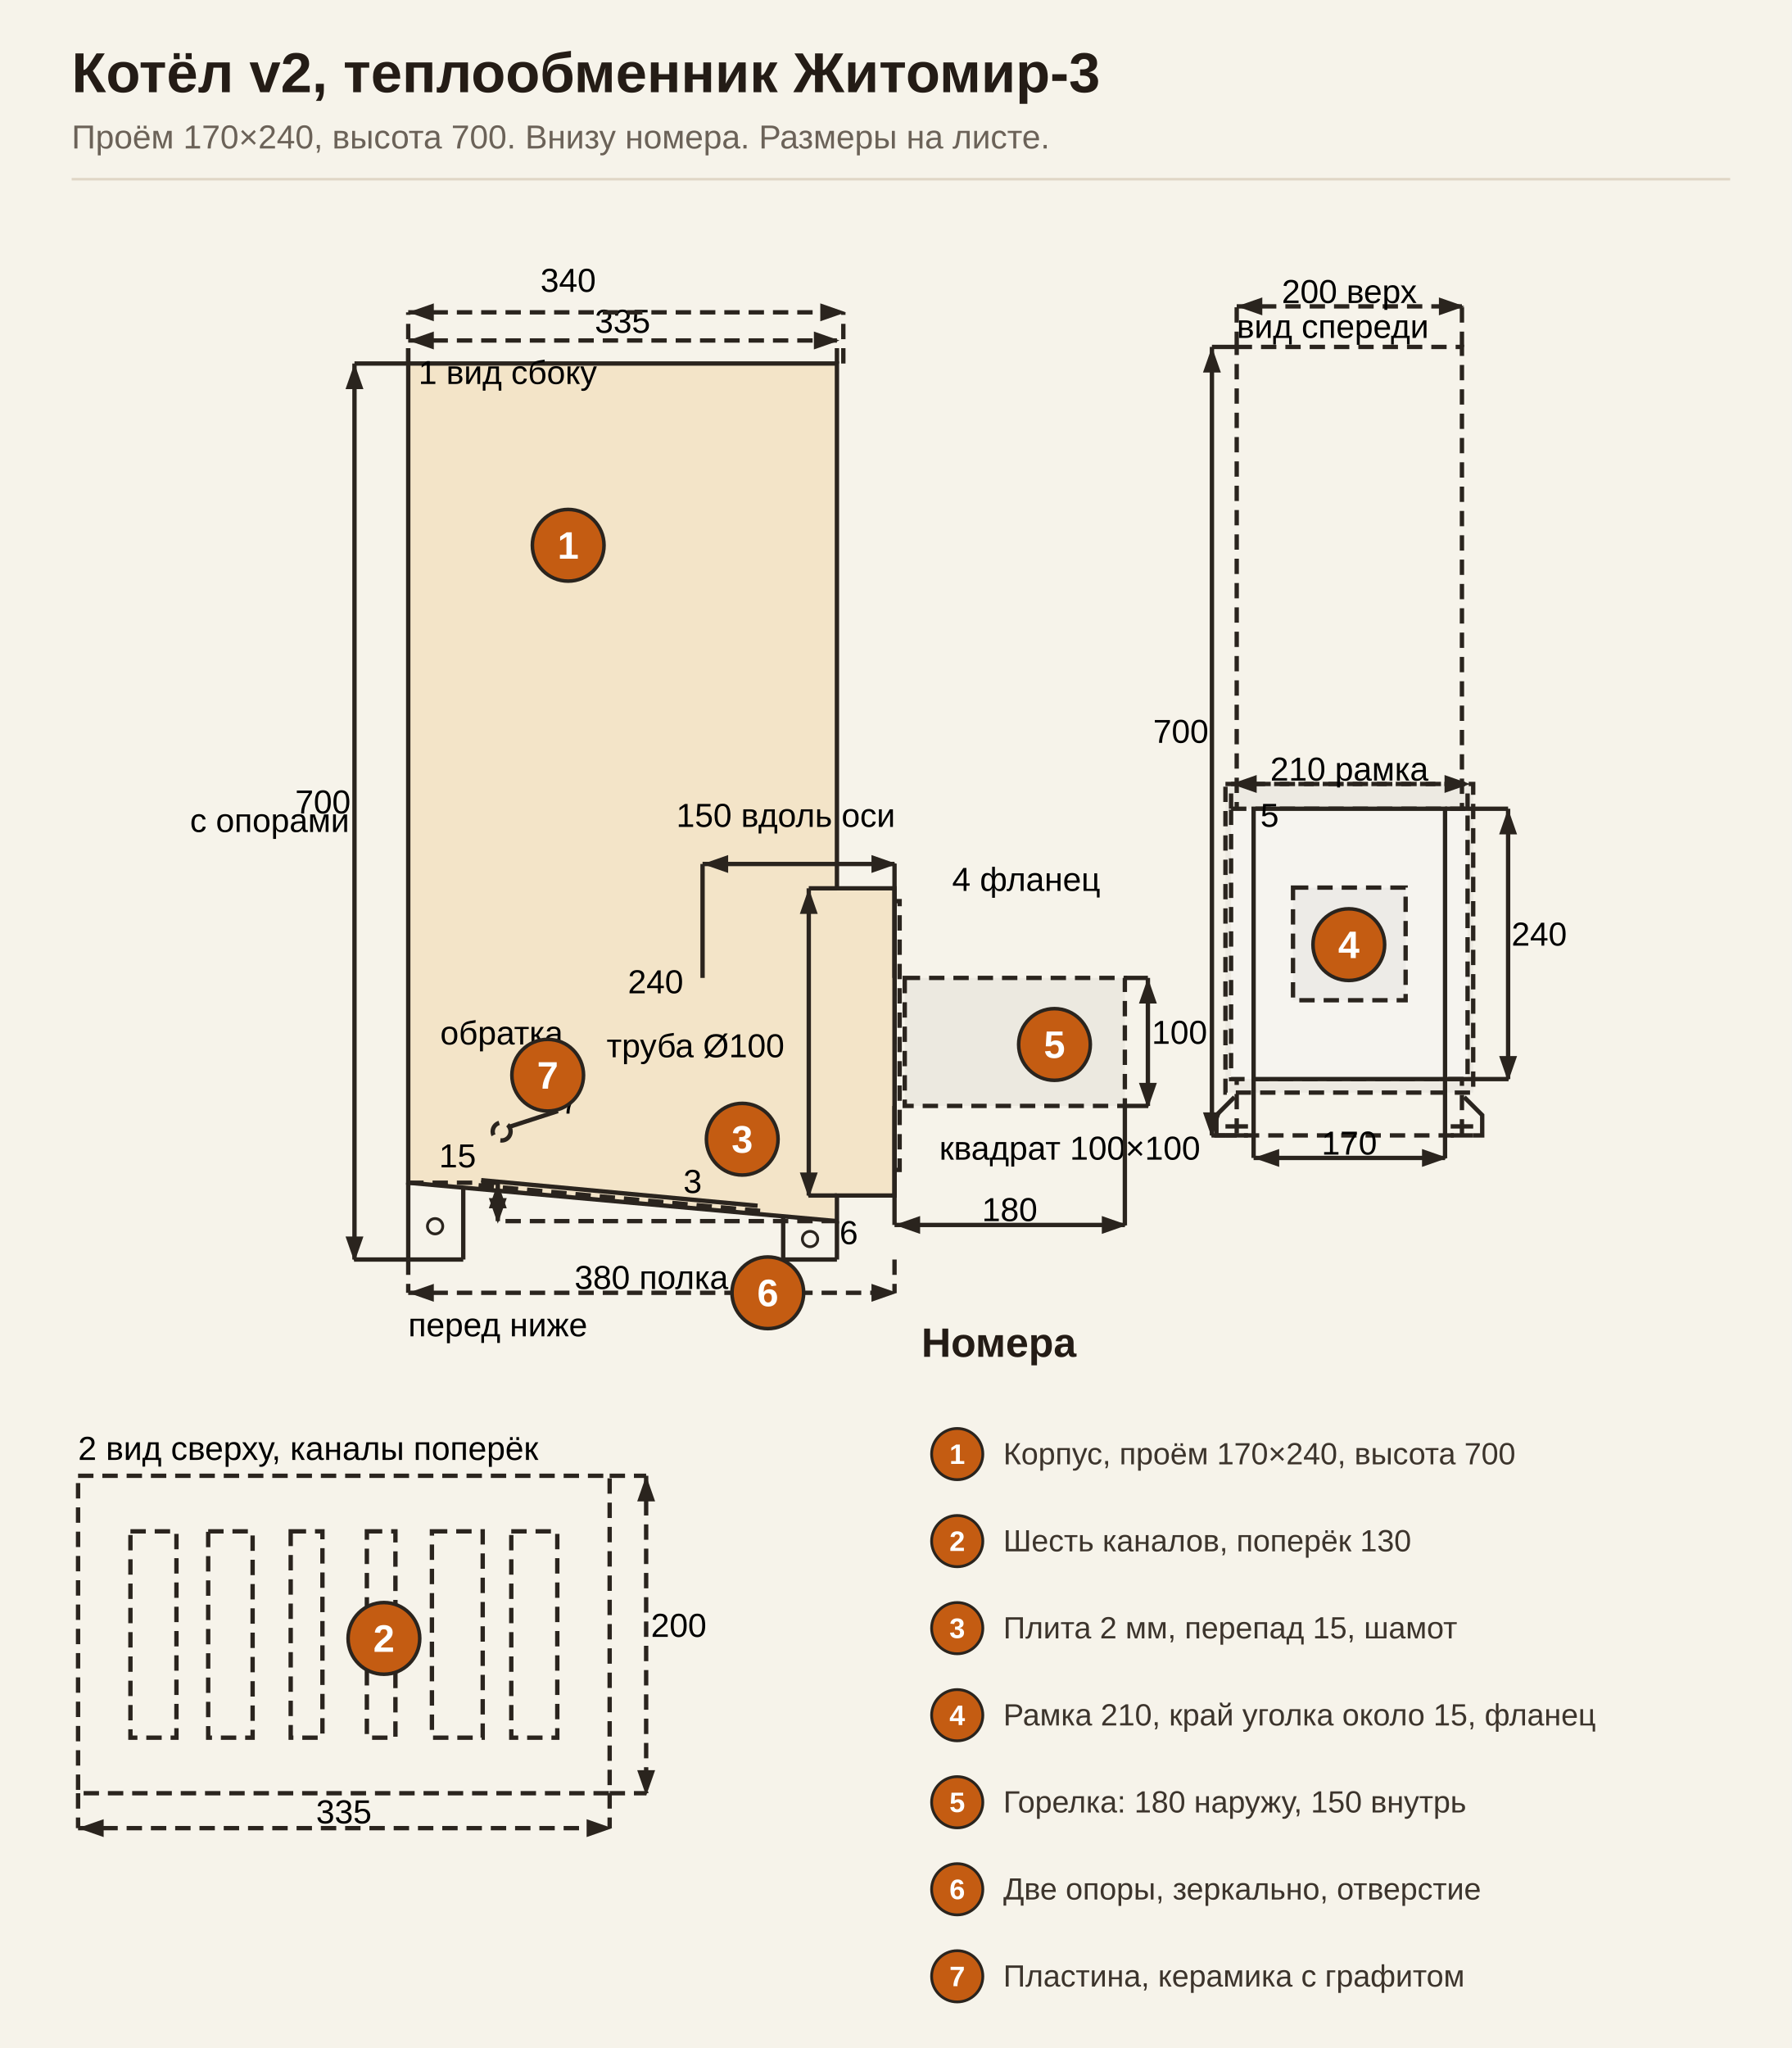
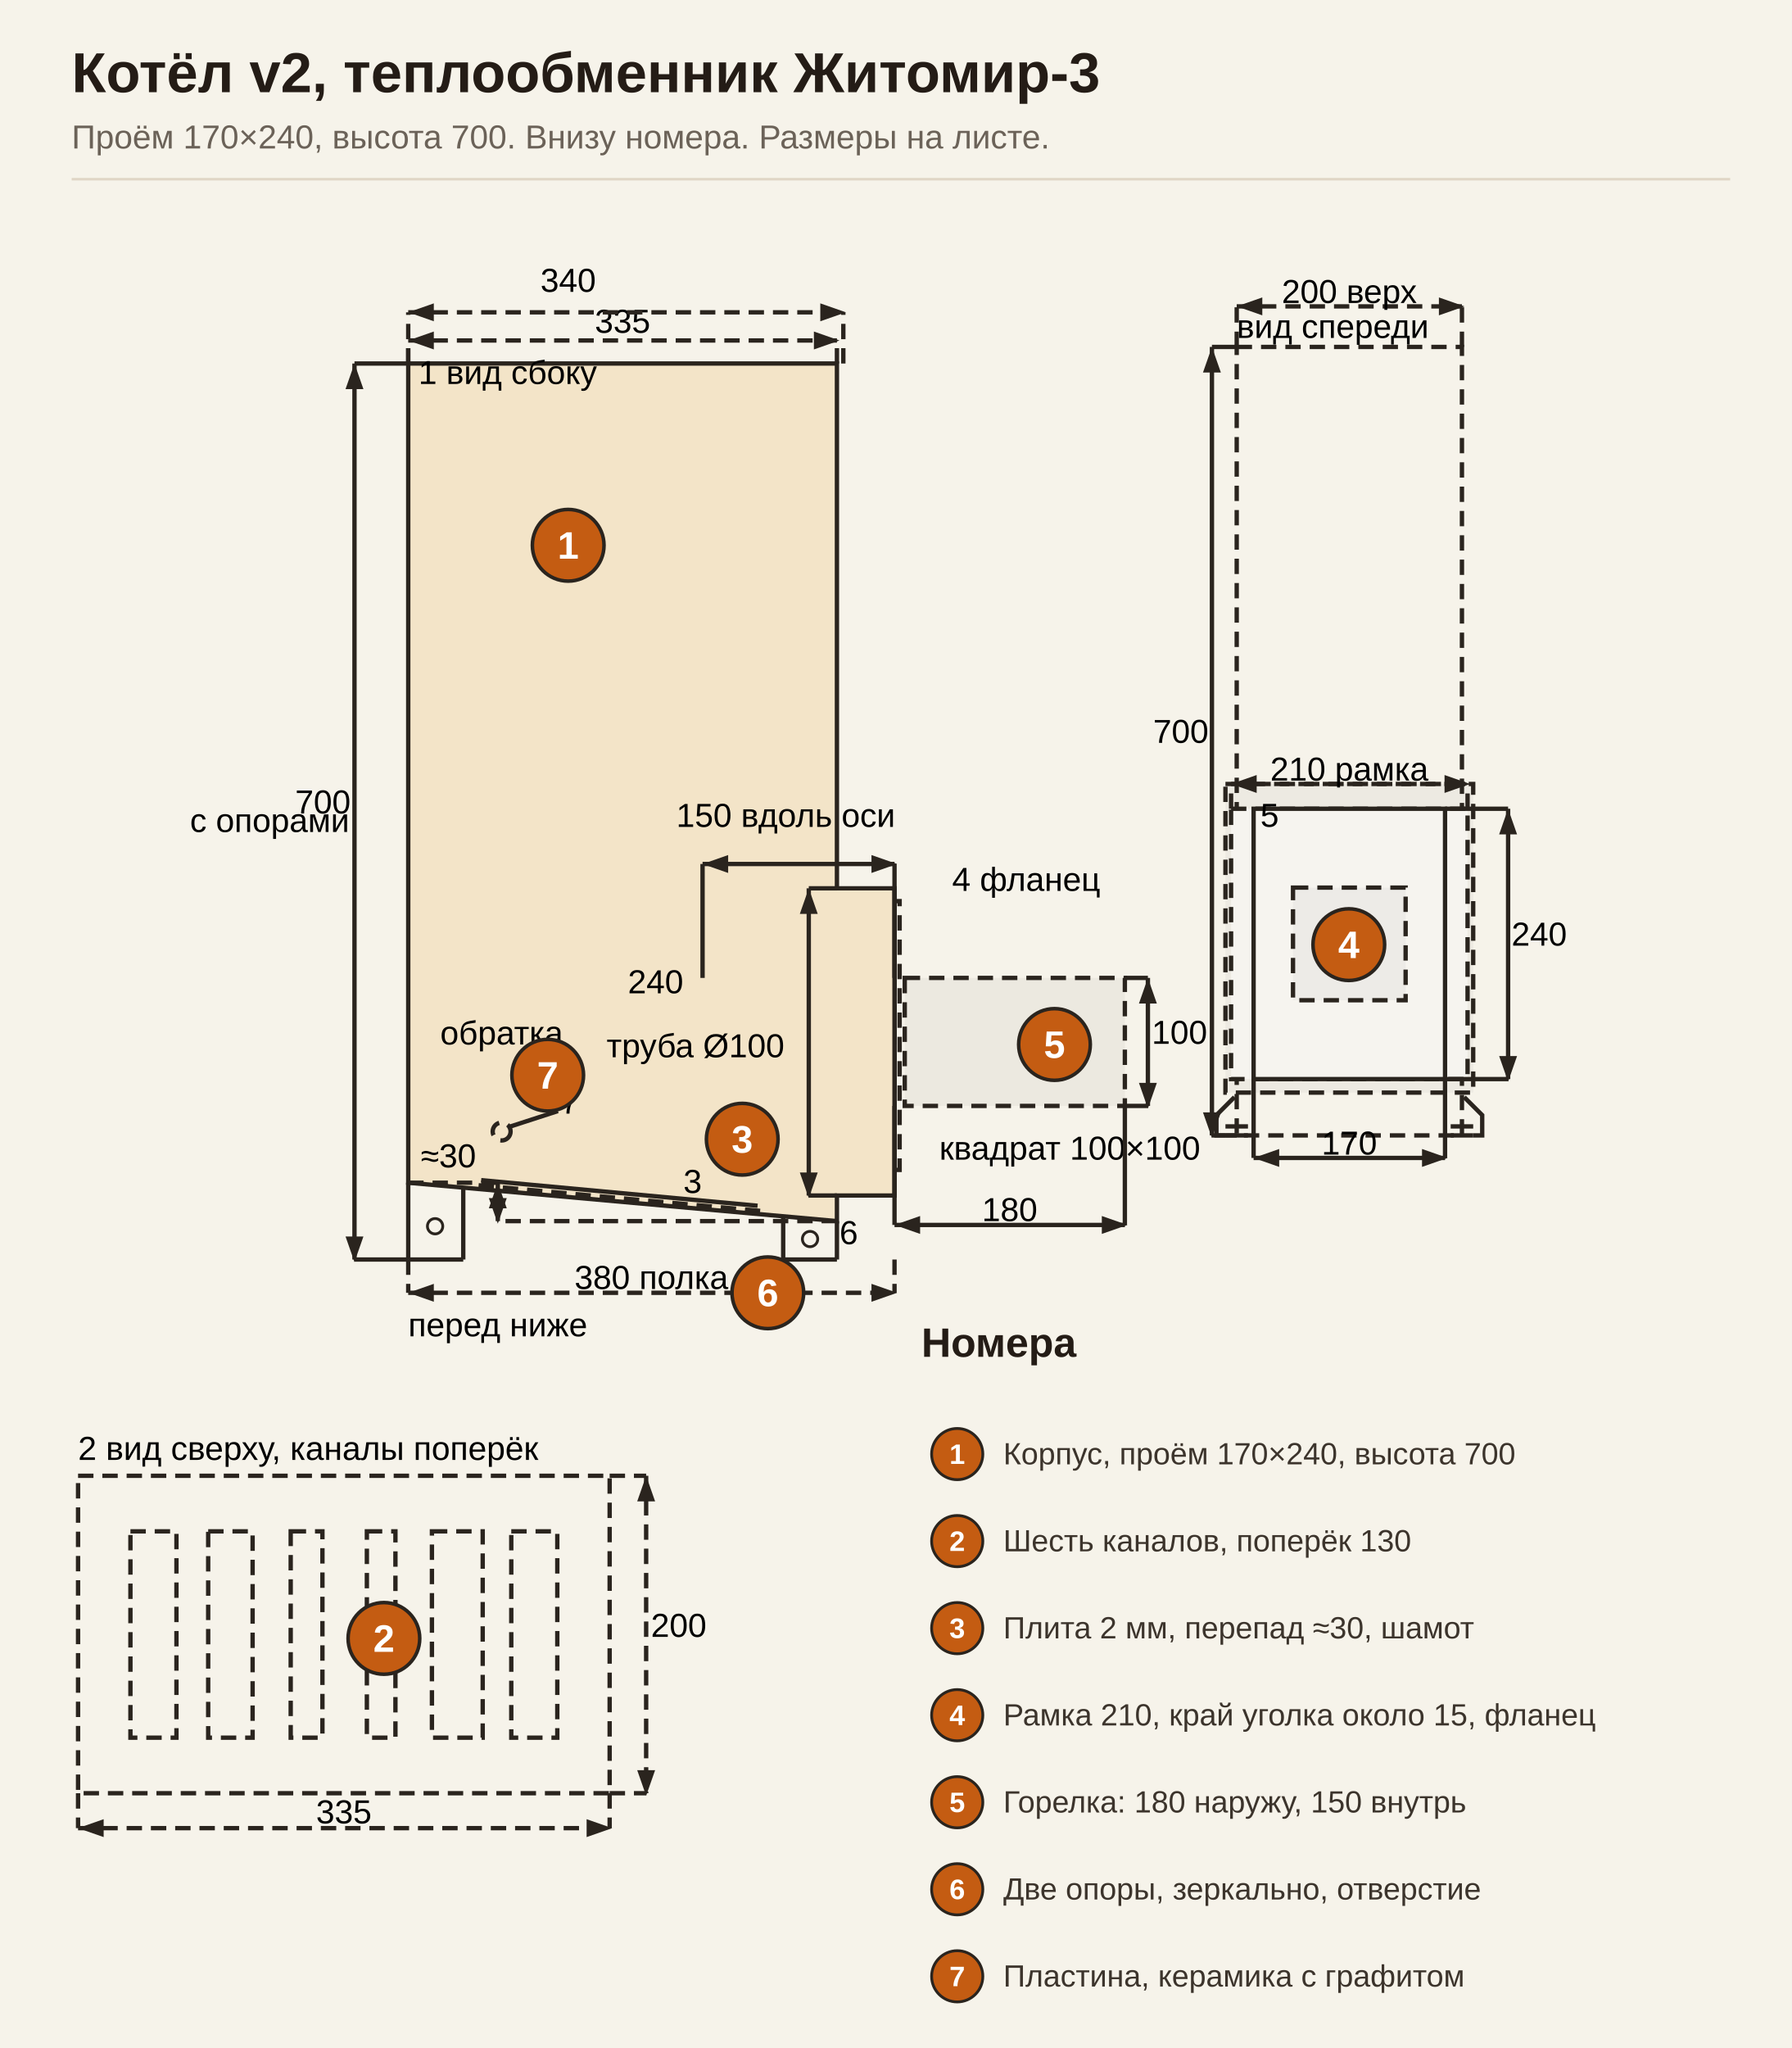
<svg xmlns="http://www.w3.org/2000/svg" width="700" height="800" viewBox="0 0 700 800" font-family="Liberation Sans, DejaVu Sans, sans-serif">
  <rect width="700" height="800" fill="#f6f3ea" />
  <defs>
    <marker id="se" markerUnits="userSpaceOnUse" markerWidth="20.00" markerHeight="14.00" refX="18.00" refY="7.00" orient="auto">
      <path d="M0 0 L20.00 7.00 L0 14.00 Z" fill="#2a241e" />
    </marker>
    <marker id="ss" markerUnits="userSpaceOnUse" markerWidth="20.00" markerHeight="14.00" refX="0" refY="7.00" orient="auto">
      <path d="M20.00 0 L0 7.00 L20.00 14.00 Z" fill="#2a241e" />
    </marker>
    <marker id="fe" markerUnits="userSpaceOnUse" markerWidth="22.73" markerHeight="15.91" refX="20.45" refY="7.95" orient="auto">
      <path d="M0 0 L22.73 7.95 L0 15.91 Z" fill="#2a241e" />
    </marker>
    <marker id="fs" markerUnits="userSpaceOnUse" markerWidth="22.73" markerHeight="15.91" refX="0" refY="7.95" orient="auto">
      <path d="M22.73 0 L0 7.95 L22.73 15.91 Z" fill="#2a241e" />
    </marker>
    <marker id="te" markerUnits="userSpaceOnUse" markerWidth="16.13" markerHeight="11.29" refX="14.52" refY="5.65" orient="auto">
      <path d="M0 0 L16.13 5.65 L0 11.29 Z" fill="#2a241e" />
    </marker>
    <marker id="ts" markerUnits="userSpaceOnUse" markerWidth="16.13" markerHeight="11.29" refX="0" refY="5.65" orient="auto">
      <path d="M16.13 0 L0 5.65 L16.13 11.29 Z" fill="#2a241e" />
    </marker>
  </defs>
  <text x="28" y="36" font-family="Liberation Sans, DejaVu Sans, sans-serif" font-size="22" font-weight="700" fill="#241c16">Котёл v2, теплообменник Житомир-3</text>
  <text x="28" y="58" font-family="Liberation Sans, DejaVu Sans, sans-serif" font-size="13" fill="#6b6258">Проём 170×240, высота 700. Внизу номера. Размеры на листе.</text>
  <line x1="28" y1="70" x2="676" y2="70" stroke="#e0d6c6" stroke-width="1" />
  <g transform="translate(72,88) scale(0.5)">
    <g fill="#2a241e" fill-opacity="0.05" stroke="#2a241e" stroke-width="3.40" stroke-dasharray="12.0 7.0">
      <rect x="563" y="588" width="172" height="100" />
      <rect x="405" y="588" width="150" height="100" />
      <line x1="505" y1="588" x2="505" y2="688" />
    </g>
    <rect x="551" y="528" width="8" height="210" fill="none" stroke="#2a241e" stroke-width="3.40" stroke-dasharray="12.0 7.0" />
    <line x1="555" y1="518" x2="555" y2="758" stroke="#2a241e" stroke-width="3.40" />
    <path fill="#f3e4c8" stroke="#2a241e" stroke-width="3.40" d="M 175 108 H 510 V 518 H 555 V 758 H 510 V 778 L 175 748 Z" />
    <circle cx="175" cy="748" r="1.2" fill="#2a241e" />
    <text x="200" y="640" font-size="26.0">обратка</text>
    <text x="183" y="124" font-size="26.0">1  вид сбоку</text>
    <text x="600" y="520" font-size="26.0">4 фланец</text>
    <text x="330" y="650" font-size="26.0">труба Ø100</text>
    <text x="590" y="730" font-size="26.0">квадрат 100×100</text>
    <g fill="none" stroke="#2a241e" stroke-width="3.40">
      <line x1="175" y1="808" x2="218" y2="808" />
      <line x1="175" y1="808" x2="175" y2="748" />
      <line x1="218" y1="808" x2="218" y2="752" />
      <circle cx="196" cy="782" r="6" fill="none" stroke="#2a241e" stroke-width="2.2" />
      <line x1="468" y1="808" x2="510" y2="808" />
      <line x1="468" y1="808" x2="468" y2="774" />
      <line x1="510" y1="808" x2="510" y2="778" />
      <circle cx="489" cy="792" r="6" fill="none" stroke="#2a241e" stroke-width="2.2" />
    </g>
    <text x="512" y="796" font-size="26.0">6</text>
    <line x1="230" y1="750" x2="450" y2="770" stroke="#2a241e" stroke-width="3.40" stroke-dasharray="12.0 7.0" />
    <line x1="232" y1="746" x2="448" y2="766" stroke="#2a241e" stroke-width="3.40" />
    <text x="390" y="756" font-size="26.0">3</text>
    <circle cx="248" cy="708" r="7" fill="none" stroke="#2a241e" stroke-width="3.40" stroke-dasharray="12.0 7.0" />
    <line x1="255" y1="704" x2="292" y2="692" stroke="#2a241e" stroke-width="3.40" />
    <text x="294" y="694" font-size="26.0">7</text>
    <g fill="none" stroke="#2a241e" stroke-width="3.40" marker-start="url(#ss)" marker-end="url(#se)">
      <line x1="133" y1="108" x2="133" y2="808" />
    </g>
    <g fill="none" stroke="#2a241e" stroke-width="3.40">
      <line x1="133" y1="108" x2="175" y2="108" />
      <line x1="133" y1="808" x2="175" y2="808" />
    </g>
    <text x="130" y="459.5" font-size="26.0" text-anchor="end">700</text>
    <text x="129" y="474.0" font-size="26.0" text-anchor="end">с опорами</text>
    <g fill="none" stroke="#2a241e" stroke-width="3.40" marker-start="url(#ss)" marker-end="url(#se)">
      <line x1="488" y1="518" x2="488" y2="758" />
    </g>
    <g fill="none" stroke="#2a241e" stroke-width="3.40">
      <line x1="488" y1="518" x2="510" y2="518" />
      <line x1="488" y1="758" x2="510" y2="758" />
    </g>
    <text x="390" y="600" font-size="26.0" text-anchor="end">240</text>
    <g fill="none" stroke="#2a241e" stroke-width="3.40" marker-start="url(#ss)" marker-end="url(#se)">
      <line x1="405" y1="499" x2="555" y2="499" />
    </g>
    <g fill="none" stroke="#2a241e" stroke-width="3.40">
      <line x1="405" y1="588" x2="405" y2="499" />
      <line x1="555" y1="588" x2="555" y2="499" />
    </g>
    <text x="470" y="470" font-size="26.0" text-anchor="middle">150 вдоль оси</text>
    <g fill="none" stroke="#2a241e" stroke-width="3.40" marker-start="url(#ss)" marker-end="url(#se)">
      <line x1="555" y1="781" x2="735" y2="781" />
    </g>
    <g fill="none" stroke="#2a241e" stroke-width="3.40">
      <line x1="555" y1="688" x2="555" y2="781" />
      <line x1="735" y1="688" x2="735" y2="781" />
    </g>
    <text x="645.0" y="778" font-size="26.0" text-anchor="middle">180</text>
    <g fill="none" stroke="#2a241e" stroke-width="3.40" marker-start="url(#ss)" marker-end="url(#se)">
      <line x1="753" y1="588" x2="753" y2="688" />
    </g>
    <g fill="none" stroke="#2a241e" stroke-width="3.40">
      <line x1="735" y1="588" x2="753" y2="588" />
      <line x1="735" y1="688" x2="753" y2="688" />
    </g>
    <text x="756" y="639.5" font-size="26.0" text-anchor="start">100</text>
    <g fill="none" stroke="#2a241e" stroke-width="3.40" stroke-dasharray="12.0 7.0" marker-start="url(#ss)" marker-end="url(#se)">
      <line x1="245" y1="748" x2="245" y2="778" />
    </g>
-     <text x="228" y="736" font-size="26.0" text-anchor="end">15</text>
+     <text x="228" y="736" font-size="26.0" text-anchor="end">≈30</text>
    <line x1="175" y1="748" x2="245" y2="748" stroke="#2a241e" stroke-width="3.40" stroke-dasharray="12.0 7.0" />
    <line x1="510" y1="778" x2="245" y2="778" stroke="#2a241e" stroke-width="3.40" stroke-dasharray="12.0 7.0" />
    <text x="175" y="868" font-size="26.0">перед ниже</text>
    <g fill="none" stroke="#2a241e" stroke-width="3.40" stroke-dasharray="12.0 7.0" marker-start="url(#ss)" marker-end="url(#se)">
      <line x1="175" y1="90" x2="510" y2="90" />
    </g>
    <g fill="none" stroke="#2a241e" stroke-width="3.40" stroke-dasharray="12.0 7.0">
      <line x1="175" y1="108" x2="175" y2="90" />
      <line x1="510" y1="108" x2="510" y2="90" />
    </g>
    <text x="342.5" y="84" font-size="26.0" text-anchor="middle">335</text>
    <g fill="none" stroke="#2a241e" stroke-width="3.40" stroke-dasharray="12.0 7.0" marker-start="url(#ss)" marker-end="url(#se)">
      <line x1="175" y1="68" x2="515" y2="68" />
    </g>
    <g fill="none" stroke="#2a241e" stroke-width="3.40" stroke-dasharray="12.0 7.0">
      <line x1="175" y1="108" x2="175" y2="68" />
      <line x1="515" y1="108" x2="515" y2="68" />
    </g>
    <text x="300" y="52" font-size="26.0" text-anchor="middle">340</text>
    <g fill="none" stroke="#2a241e" stroke-width="3.40" stroke-dasharray="12.0 7.0" marker-start="url(#ss)" marker-end="url(#se)">
      <line x1="175" y1="834" x2="555" y2="834" />
    </g>
    <g fill="none" stroke="#2a241e" stroke-width="3.40" stroke-dasharray="12.0 7.0">
      <line x1="175" y1="808" x2="175" y2="834" />
      <line x1="555" y1="808" x2="555" y2="834" />
    </g>
    <text x="365.0" y="831" font-size="26.0" text-anchor="middle">380 полка</text>
  </g>
  <g transform="translate(118,88) scale(0.44)">
    <text x="830" y="100" font-size="29.5">вид спереди</text>
    <rect x="830" y="108" width="200" height="700" fill="none" stroke="#2a241e" stroke-width="3.86" stroke-dasharray="13.6 8.0" />
    <rect x="825" y="518" width="210" height="240" fill="#fffdf8" stroke="#2a241e" stroke-width="3.86" stroke-dasharray="13.6 8.0" />
    <rect x="845" y="518" width="170" height="240" fill="#fffdf8" stroke="#2a241e" stroke-width="3.86" />
    <g fill="#2a241e" fill-opacity="0.04" stroke="#2a241e" stroke-width="3.86" stroke-dasharray="13.6 8.0">
      <rect x="820" y="496" width="220" height="274" />
      <rect x="880.0" y="588" width="100" height="100" />
    </g>
    <text x="851" y="534" font-size="29.5">5</text>
    <g fill="none" stroke="#2a241e" stroke-width="3.86">
      <line x1="820" y1="800" x2="840" y2="800" />
      <line x1="820" y1="808" x2="840" y2="808" />
      <polyline points="820,808 812,808 812,790 828,774" />
      <line x1="1020" y1="800" x2="1040" y2="800" />
      <line x1="1020" y1="808" x2="1040" y2="808" />
      <polyline points="1040,808 1048,808 1048,790 1032,774" />
    </g>
    <g fill="none" stroke="#2a241e" stroke-width="3.86" marker-start="url(#fs)" marker-end="url(#fe)">
      <line x1="845" y1="828" x2="1015" y2="828" />
    </g>
    <g fill="none" stroke="#2a241e" stroke-width="3.86">
      <line x1="845" y1="758" x2="845" y2="828" />
      <line x1="1015" y1="758" x2="1015" y2="828" />
    </g>
    <text x="930.0" y="825" font-size="29.5" text-anchor="middle">170</text>
    <g fill="none" stroke="#2a241e" stroke-width="3.86" marker-start="url(#fs)" marker-end="url(#fe)">
      <line x1="1071.0" y1="518" x2="1071.0" y2="758" />
    </g>
    <g fill="none" stroke="#2a241e" stroke-width="3.86">
      <line x1="1015" y1="518" x2="1071.0" y2="518" />
      <line x1="1015" y1="758" x2="1071.0" y2="758" />
    </g>
    <text x="1074.0" y="639.5" font-size="29.5" text-anchor="start">240</text>
    <g fill="none" stroke="#2a241e" stroke-width="3.86" marker-start="url(#fs)" marker-end="url(#fe)">
      <line x1="808" y1="108" x2="808" y2="808" />
    </g>
    <g fill="none" stroke="#2a241e" stroke-width="3.86">
      <line x1="808" y1="108" x2="830" y2="108" />
      <line x1="808" y1="808" x2="830" y2="808" />
    </g>
    <text x="805" y="459.5" font-size="29.5" text-anchor="end">700</text>
    <g fill="none" stroke="#2a241e" stroke-width="3.86" stroke-dasharray="13.6 8.0" marker-start="url(#fs)" marker-end="url(#fe)">
      <line x1="825" y1="496" x2="1035" y2="496" />
    </g>
    <g fill="none" stroke="#2a241e" stroke-width="3.86" stroke-dasharray="13.6 8.0">
      <line x1="825" y1="518" x2="825" y2="496" />
      <line x1="1035" y1="518" x2="1035" y2="496" />
    </g>
    <text x="930.0" y="493" font-size="29.5" text-anchor="middle">210 рамка</text>
    <g fill="none" stroke="#2a241e" stroke-width="3.86" stroke-dasharray="13.6 8.0" marker-start="url(#fs)" marker-end="url(#fe)">
      <line x1="830" y1="72" x2="1030" y2="72" />
    </g>
    <g fill="none" stroke="#2a241e" stroke-width="3.86" stroke-dasharray="13.6 8.0">
      <line x1="830" y1="108" x2="830" y2="72" />
      <line x1="1030" y1="108" x2="1030" y2="72" />
    </g>
    <text x="930.0" y="69" font-size="29.5" text-anchor="middle">200 верх</text>
  </g>
  <g transform="translate(-78,16) scale(0.62)">
    <text x="175" y="894" font-size="21.0">2  вид сверху, каналы поперёк</text>
    <rect x="175" y="904" width="335" height="200" fill="none" stroke="#2a241e" stroke-width="2.74" stroke-dasharray="9.7 5.6" />
    <rect x="208" y="939" width="29" height="130" fill="none" stroke="#2a241e" stroke-width="2.74" stroke-dasharray="9.7 5.6" />
    <rect x="257" y="939" width="28" height="130" fill="none" stroke="#2a241e" stroke-width="2.74" stroke-dasharray="9.7 5.6" />
    <rect x="309" y="939" width="20" height="130" fill="none" stroke="#2a241e" stroke-width="2.74" stroke-dasharray="9.7 5.6" />
    <rect x="357" y="939" width="18" height="130" fill="none" stroke="#2a241e" stroke-width="2.74" stroke-dasharray="9.7 5.6" />
    <rect x="398" y="939" width="32" height="130" fill="none" stroke="#2a241e" stroke-width="2.74" stroke-dasharray="9.7 5.6" />
    <rect x="448" y="939" width="29" height="130" fill="none" stroke="#2a241e" stroke-width="2.74" stroke-dasharray="9.7 5.6" />
    <g fill="none" stroke="#2a241e" stroke-width="2.74" stroke-dasharray="9.7 5.6" marker-start="url(#ts)" marker-end="url(#te)">
      <line x1="175" y1="1126" x2="510" y2="1126" />
    </g>
    <g fill="none" stroke="#2a241e" stroke-width="2.74" stroke-dasharray="9.7 5.6">
      <line x1="175" y1="1104" x2="175" y2="1126" />
      <line x1="510" y1="1104" x2="510" y2="1126" />
    </g>
    <text x="342.5" y="1123" font-size="21.0" text-anchor="middle">335</text>
    <g fill="none" stroke="#2a241e" stroke-width="2.74" stroke-dasharray="9.7 5.6" marker-start="url(#ts)" marker-end="url(#te)">
      <line x1="533" y1="904" x2="533" y2="1104" />
    </g>
    <g fill="none" stroke="#2a241e" stroke-width="2.74" stroke-dasharray="9.7 5.6">
      <line x1="510" y1="904" x2="533" y2="904" />
      <line x1="510" y1="1104" x2="533" y2="1104" />
    </g>
    <text x="536" y="1005.5" font-size="21.0" text-anchor="start">200</text>
  </g>
  <g transform="translate(222,213)" font-family="Liberation Sans, DejaVu Sans, sans-serif" font-weight="700" font-size="15">
    <circle r="14" fill="#c45c12" stroke="#2a241e" stroke-width="1.4" />
    <text fill="#ffffff" text-anchor="middle" dy="0.35em">1</text>
  </g>
  <g transform="translate(290,445)" font-family="Liberation Sans, DejaVu Sans, sans-serif" font-weight="700" font-size="15">
    <circle r="14" fill="#c45c12" stroke="#2a241e" stroke-width="1.4" />
    <text fill="#ffffff" text-anchor="middle" dy="0.35em">3</text>
  </g>
  <g transform="translate(412,408)" font-family="Liberation Sans, DejaVu Sans, sans-serif" font-weight="700" font-size="15">
    <circle r="14" fill="#c45c12" stroke="#2a241e" stroke-width="1.4" />
    <text fill="#ffffff" text-anchor="middle" dy="0.35em">5</text>
  </g>
  <g transform="translate(300,505)" font-family="Liberation Sans, DejaVu Sans, sans-serif" font-weight="700" font-size="15">
    <circle r="14" fill="#c45c12" stroke="#2a241e" stroke-width="1.4" />
    <text fill="#ffffff" text-anchor="middle" dy="0.35em">6</text>
  </g>
  <g transform="translate(214,420)" font-family="Liberation Sans, DejaVu Sans, sans-serif" font-weight="700" font-size="15">
    <circle r="14" fill="#c45c12" stroke="#2a241e" stroke-width="1.4" />
    <text fill="#ffffff" text-anchor="middle" dy="0.35em">7</text>
  </g>
  <g transform="translate(527,369)" font-family="Liberation Sans, DejaVu Sans, sans-serif" font-weight="700" font-size="15">
    <circle r="14" fill="#c45c12" stroke="#2a241e" stroke-width="1.4" />
    <text fill="#ffffff" text-anchor="middle" dy="0.35em">4</text>
  </g>
  <g transform="translate(150,640)" font-family="Liberation Sans, DejaVu Sans, sans-serif" font-weight="700" font-size="15">
    <circle r="14" fill="#c45c12" stroke="#2a241e" stroke-width="1.4" />
    <text fill="#ffffff" text-anchor="middle" dy="0.35em">2</text>
  </g>
  <text x="360" y="530" font-family="Liberation Sans, DejaVu Sans, sans-serif" font-size="16" font-weight="700" fill="#241c16">Номера</text>
  <g transform="translate(374,568)" font-family="Liberation Sans, DejaVu Sans, sans-serif">
    <circle r="10" fill="#c45c12" stroke="#2a241e" stroke-width="1.1" />
    <text fill="#ffffff" font-size="11" font-weight="700" text-anchor="middle" dy="0.35em">1</text>
    <text x="18" y="4" fill="#3c342c" font-size="12">Корпус, проём 170×240, высота 700</text>
  </g>
  <g transform="translate(374,602)" font-family="Liberation Sans, DejaVu Sans, sans-serif">
    <circle r="10" fill="#c45c12" stroke="#2a241e" stroke-width="1.1" />
    <text fill="#ffffff" font-size="11" font-weight="700" text-anchor="middle" dy="0.35em">2</text>
    <text x="18" y="4" fill="#3c342c" font-size="12">Шесть каналов, поперёк 130</text>
  </g>
  <g transform="translate(374,636)" font-family="Liberation Sans, DejaVu Sans, sans-serif">
    <circle r="10" fill="#c45c12" stroke="#2a241e" stroke-width="1.1" />
    <text fill="#ffffff" font-size="11" font-weight="700" text-anchor="middle" dy="0.35em">3</text>
-     <text x="18" y="4" fill="#3c342c" font-size="12">Плита 2 мм, перепад 15, шамот</text>
+     <text x="18" y="4" fill="#3c342c" font-size="12">Плита 2 мм, перепад ≈30, шамот</text>
  </g>
  <g transform="translate(374,670)" font-family="Liberation Sans, DejaVu Sans, sans-serif">
    <circle r="10" fill="#c45c12" stroke="#2a241e" stroke-width="1.1" />
    <text fill="#ffffff" font-size="11" font-weight="700" text-anchor="middle" dy="0.35em">4</text>
    <text x="18" y="4" fill="#3c342c" font-size="12">Рамка 210, край уголка около 15, фланец</text>
  </g>
  <g transform="translate(374,704)" font-family="Liberation Sans, DejaVu Sans, sans-serif">
    <circle r="10" fill="#c45c12" stroke="#2a241e" stroke-width="1.1" />
    <text fill="#ffffff" font-size="11" font-weight="700" text-anchor="middle" dy="0.35em">5</text>
    <text x="18" y="4" fill="#3c342c" font-size="12">Горелка: 180 наружу, 150 внутрь</text>
  </g>
  <g transform="translate(374,738)" font-family="Liberation Sans, DejaVu Sans, sans-serif">
    <circle r="10" fill="#c45c12" stroke="#2a241e" stroke-width="1.1" />
    <text fill="#ffffff" font-size="11" font-weight="700" text-anchor="middle" dy="0.35em">6</text>
    <text x="18" y="4" fill="#3c342c" font-size="12">Две опоры, зеркально, отверстие</text>
  </g>
  <g transform="translate(374,772)" font-family="Liberation Sans, DejaVu Sans, sans-serif">
    <circle r="10" fill="#c45c12" stroke="#2a241e" stroke-width="1.1" />
    <text fill="#ffffff" font-size="11" font-weight="700" text-anchor="middle" dy="0.35em">7</text>
    <text x="18" y="4" fill="#3c342c" font-size="12">Пластина, керамика с графитом</text>
  </g>
</svg>
